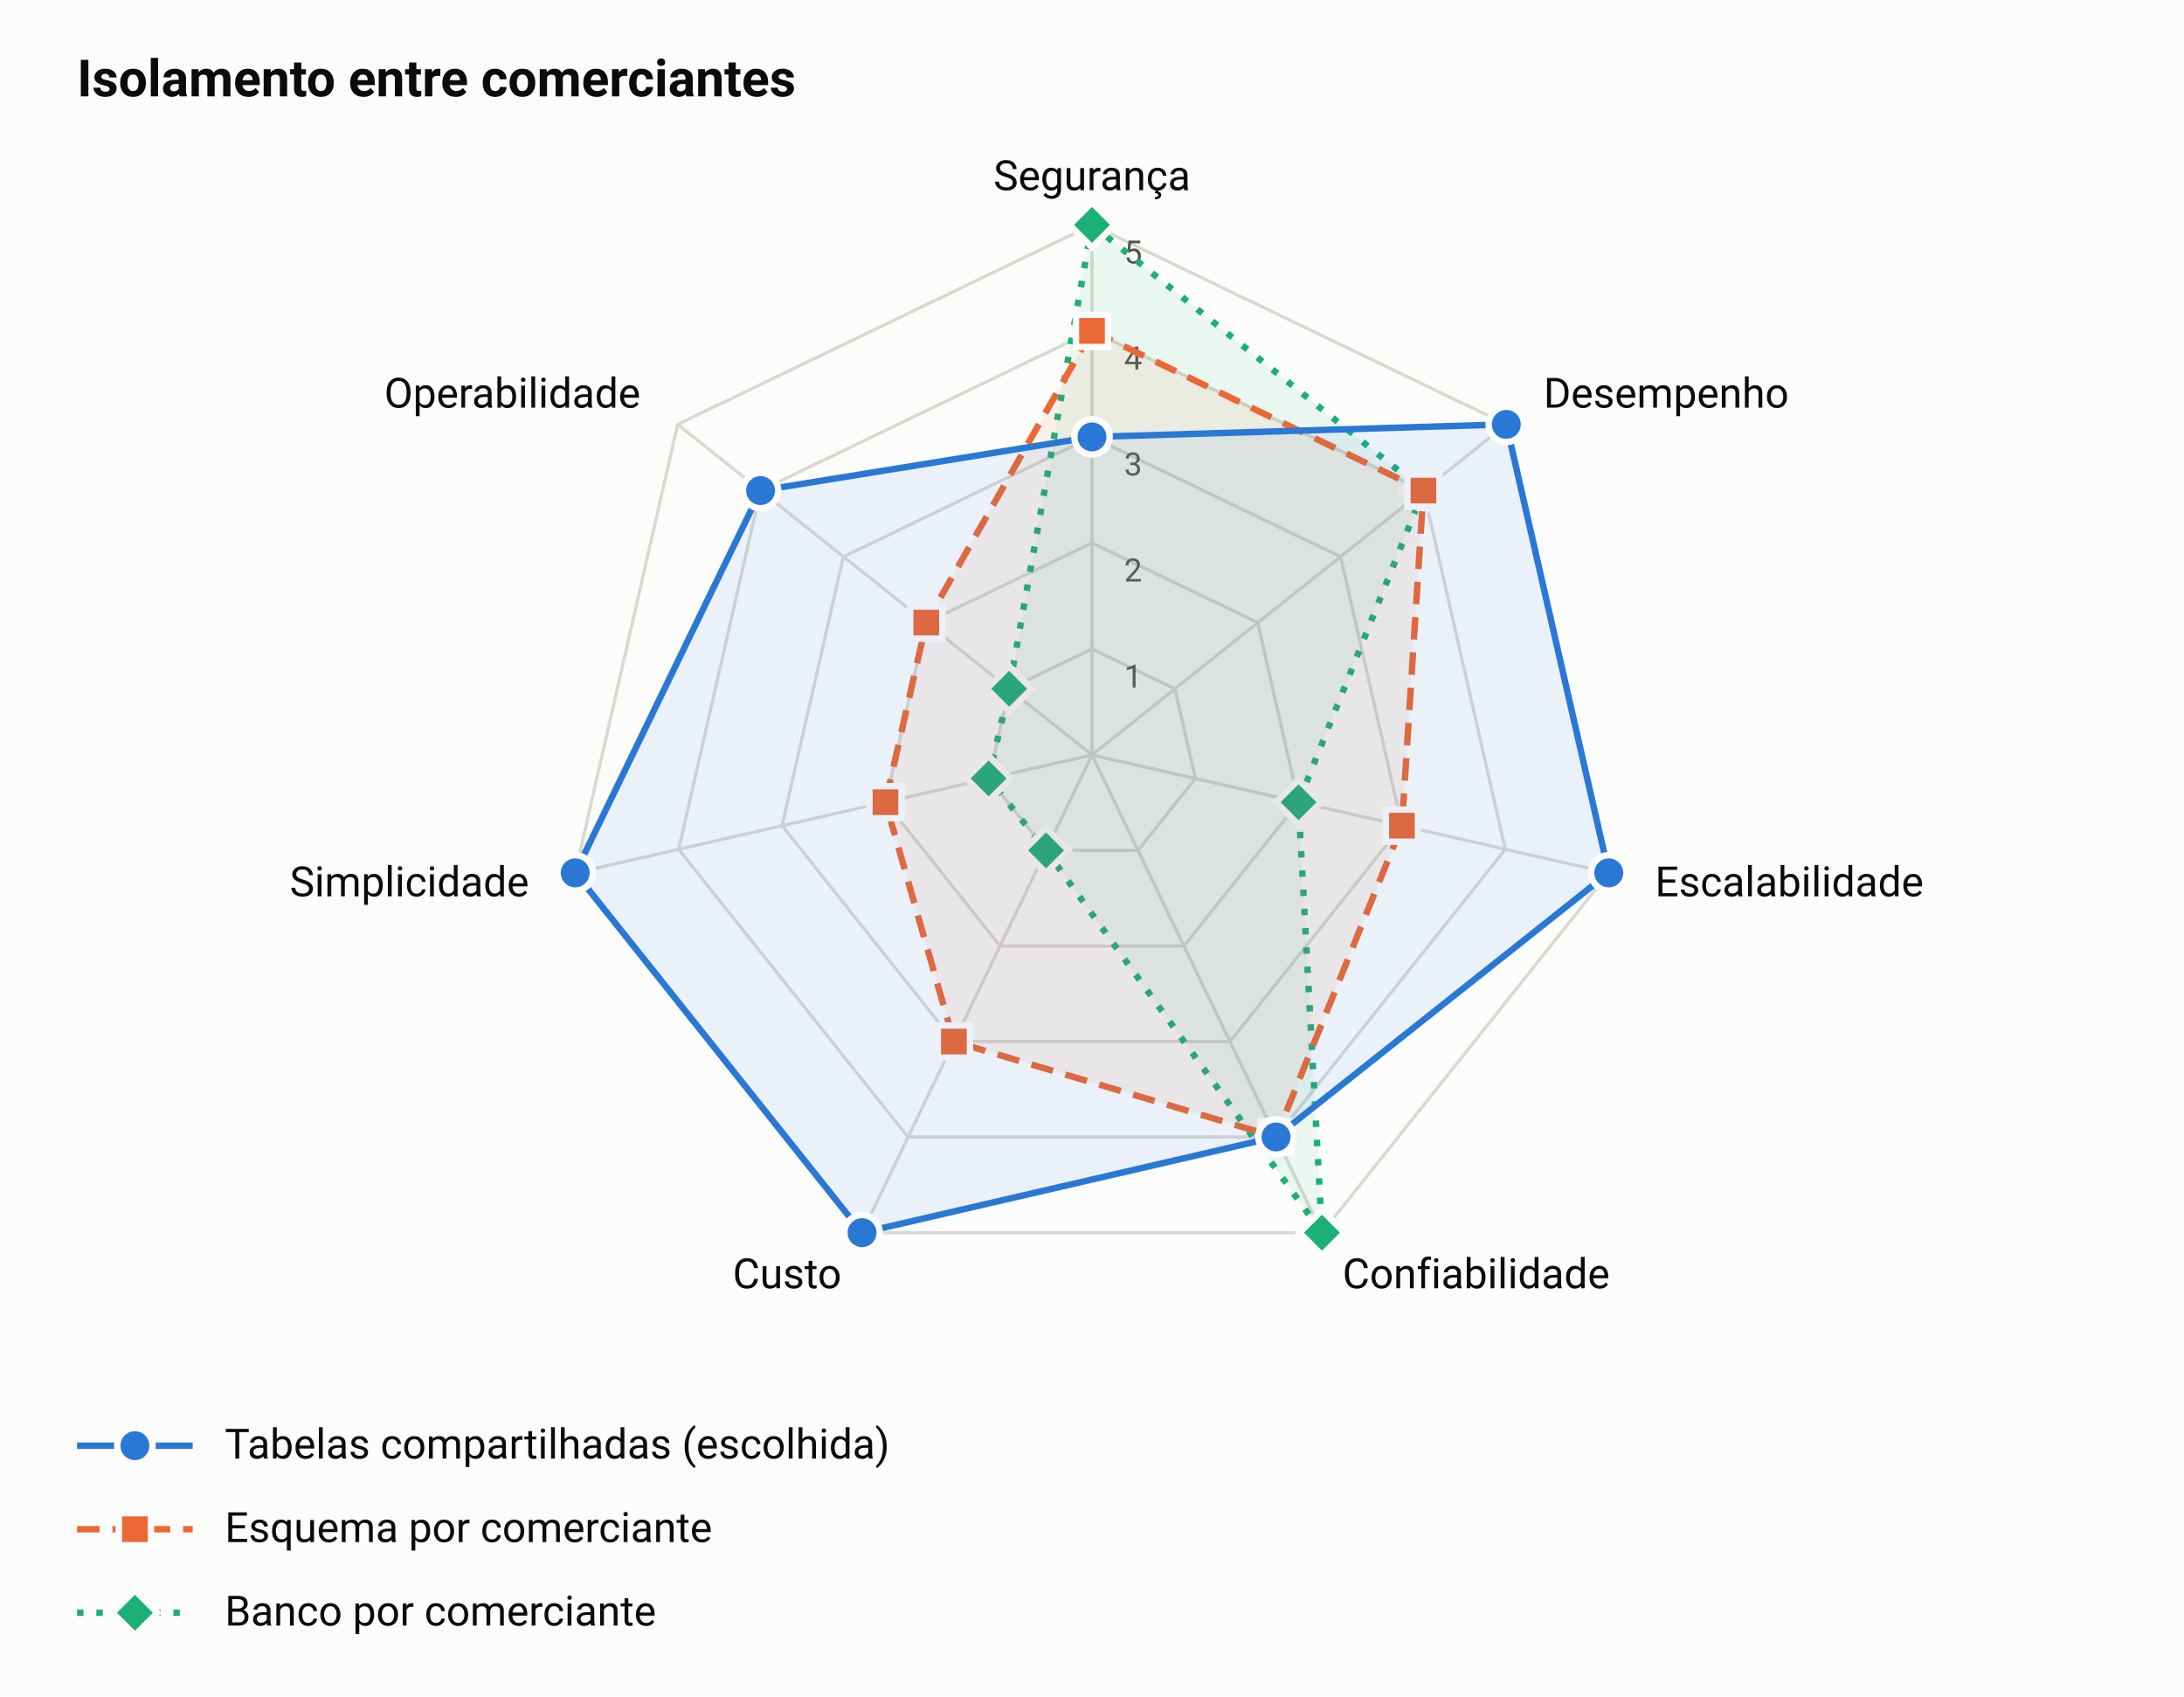
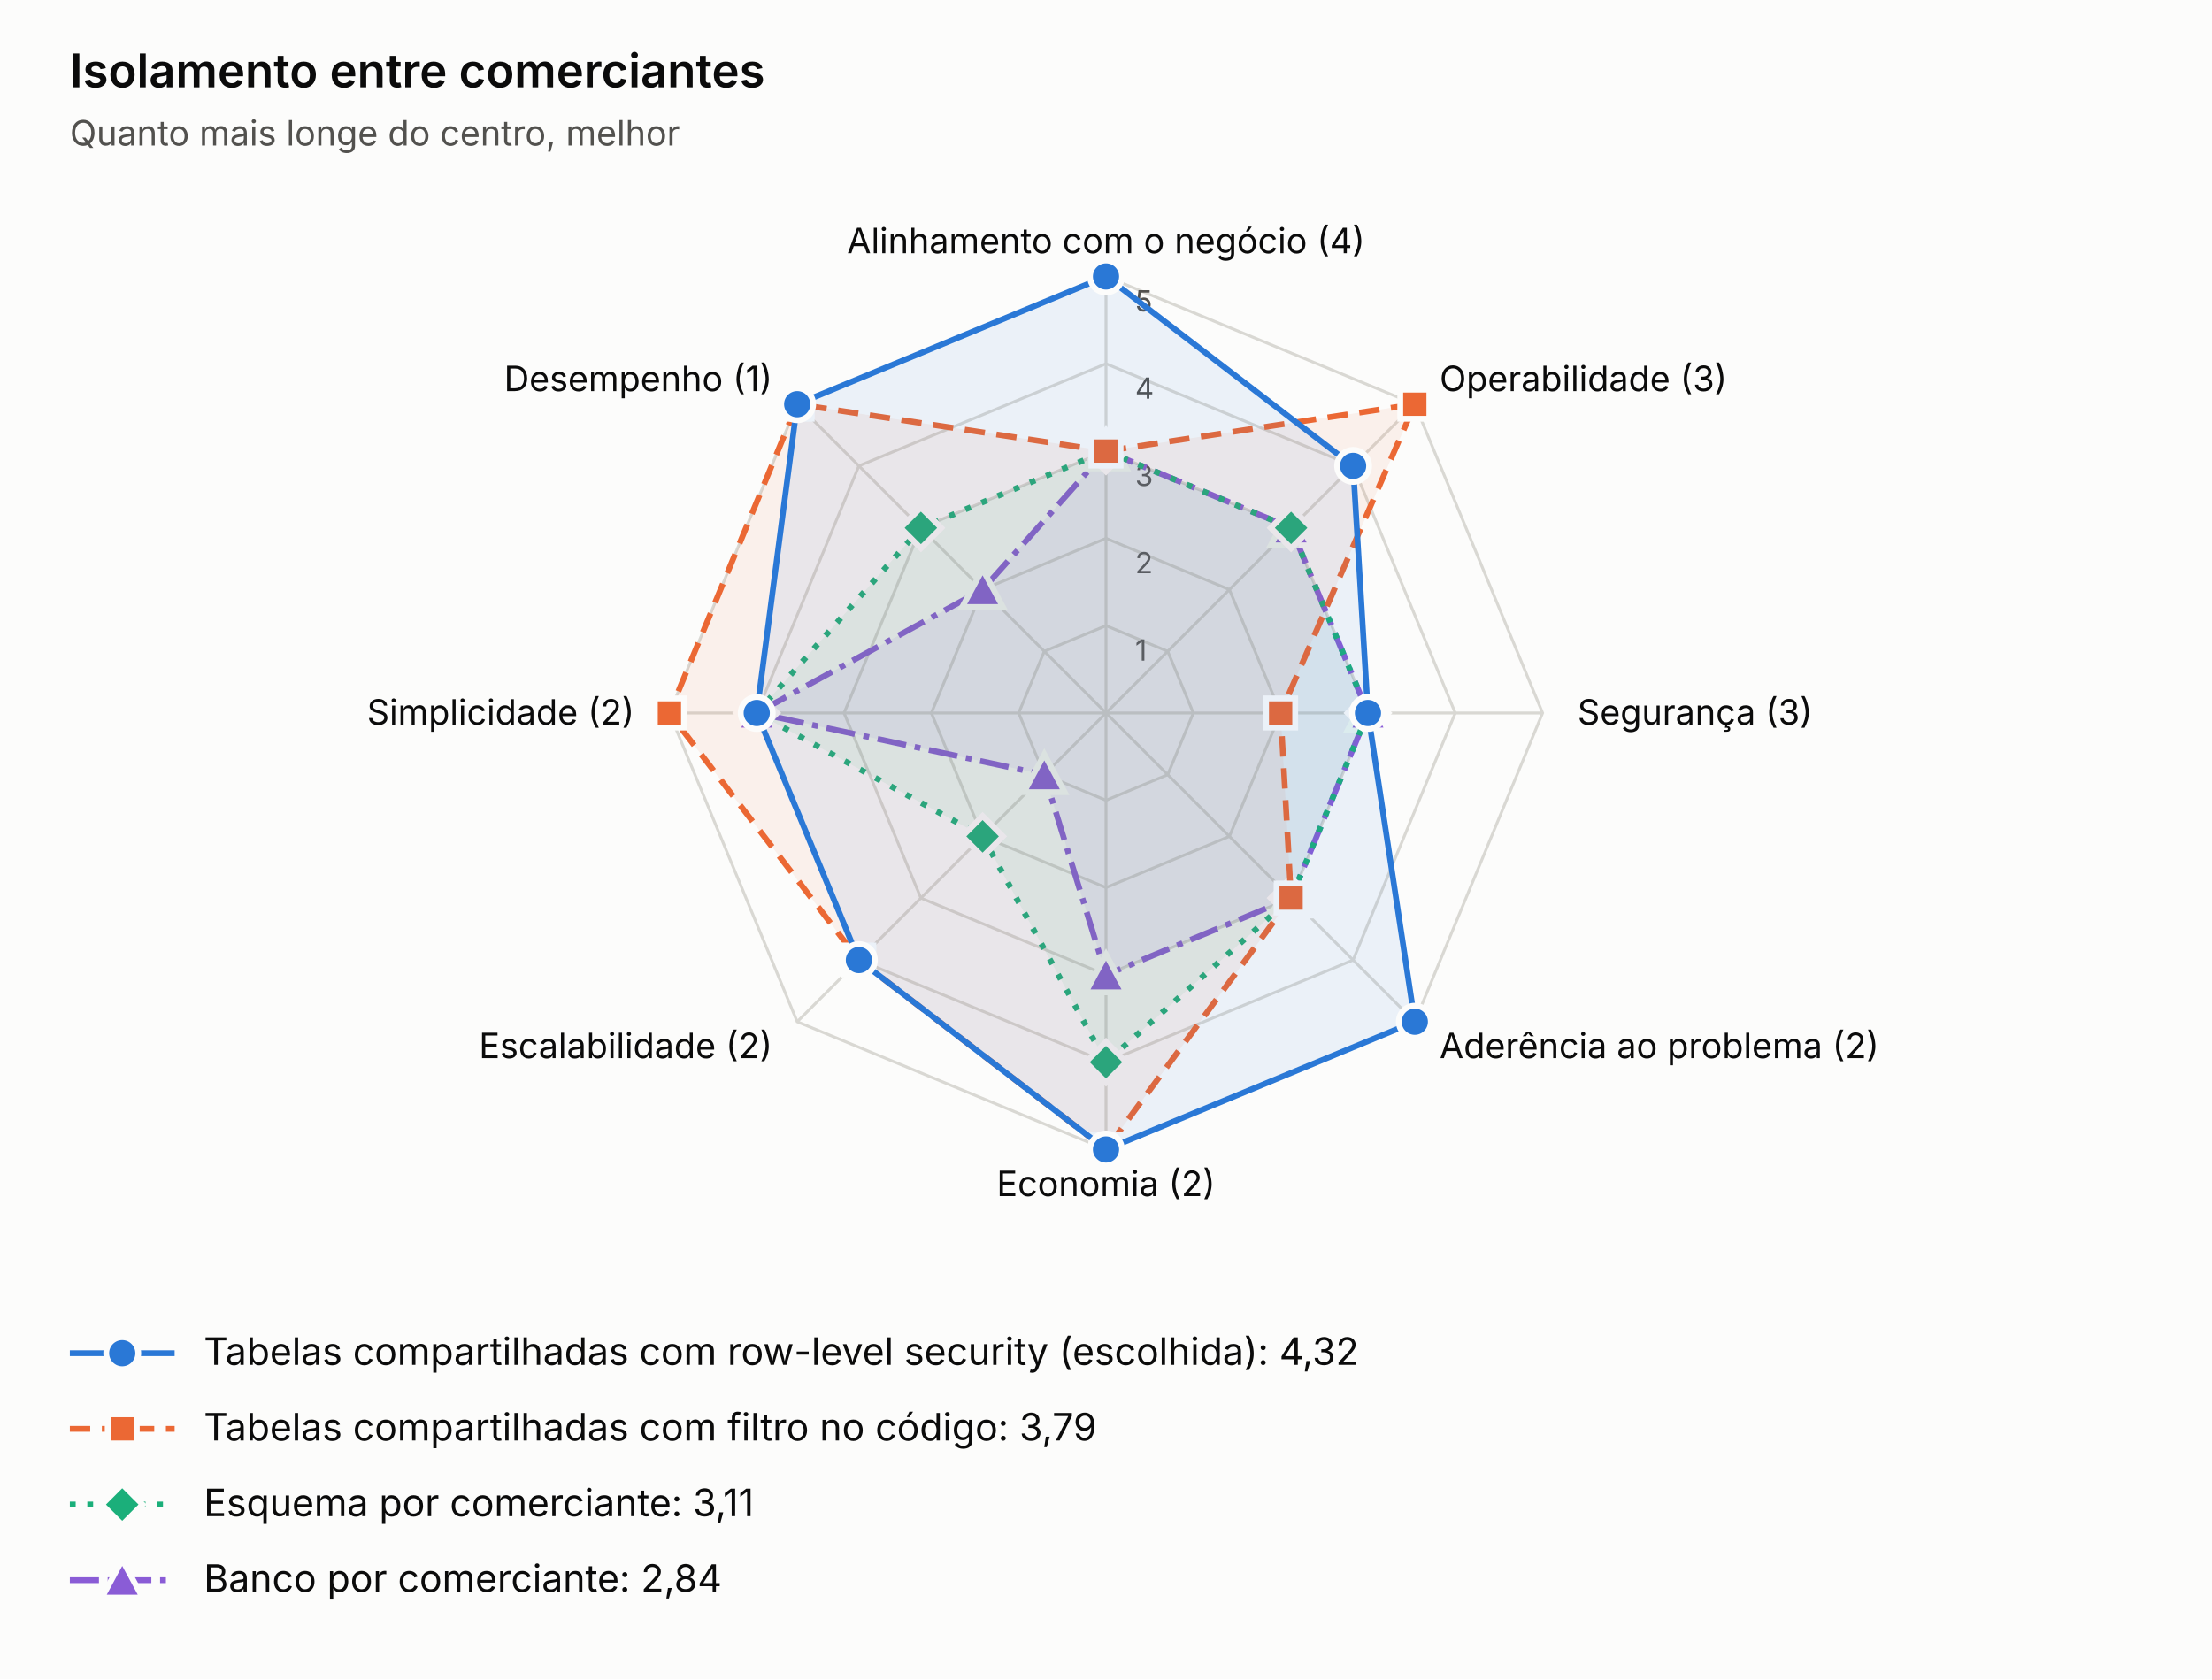
- <svg xmlns="http://www.w3.org/2000/svg" viewBox="0 0 680 528" role="img" aria-label="Isolamento entre comerciantes" font-family="-apple-system, 'Segoe UI', Roboto, Helvetica, Arial, sans-serif">
-   <rect width="680" height="528" fill="#fcfcfb" />
+ <svg xmlns="http://www.w3.org/2000/svg" viewBox="0 0 760 577" role="img" aria-label="Isolamento entre comerciantes" font-family="-apple-system, BlinkMacSystemFont, 'Segoe UI', sans-serif">
+   <rect width="760" height="577" fill="#fcfcfb" />
  <text x="24" y="30" font-size="16" font-weight="600" fill="#0b0b0b">Isolamento entre comerciantes</text>
-   <polygon points="340.0,202.0 365.8,214.4 372.2,242.3 354.3,264.7 325.7,264.7 307.8,242.3 314.2,214.4" fill="none" stroke="#d9d8d3" stroke-width="1" />
-   <text x="350.0" y="214.0" font-size="10" fill="#52514e">1</text>
-   <polygon points="340.0,169.0 391.6,193.8 404.3,249.7 368.6,294.5 311.4,294.5 275.7,249.7 288.4,193.8" fill="none" stroke="#d9d8d3" stroke-width="1" />
-   <text x="350.0" y="181.0" font-size="10" fill="#52514e">2</text>
-   <polygon points="340.0,136.0 417.4,173.3 436.5,257.0 383.0,324.2 297.0,324.2 243.5,257.0 262.6,173.3" fill="none" stroke="#d9d8d3" stroke-width="1" />
-   <text x="350.0" y="148.0" font-size="10" fill="#52514e">3</text>
-   <polygon points="340.0,103.0 443.2,152.7 468.7,264.4 397.3,353.9 282.7,353.9 211.3,264.4 236.8,152.7" fill="none" stroke="#d9d8d3" stroke-width="1" />
-   <text x="350.0" y="115.0" font-size="10" fill="#52514e">4</text>
-   <polygon points="340.0,70.0 469.0,132.1 500.9,271.7 411.6,383.7 268.4,383.7 179.1,271.7 211.0,132.1" fill="none" stroke="#d9d8d3" stroke-width="1" />
-   <text x="350.0" y="82.0" font-size="10" fill="#52514e">5</text>
-   <line x1="340" y1="235" x2="340.0" y2="70.0" stroke="#d9d8d3" stroke-width="1" />
-   <text x="340.0" y="59.2" text-anchor="middle" font-size="13" fill="#0b0b0b">Segurança</text>
-   <line x1="340" y1="235" x2="469.0" y2="132.1" stroke="#d9d8d3" stroke-width="1" />
-   <text x="480.6" y="126.9" text-anchor="start" font-size="13" fill="#0b0b0b">Desempenho</text>
-   <line x1="340" y1="235" x2="500.9" y2="271.7" stroke="#d9d8d3" stroke-width="1" />
-   <text x="515.3" y="279.0" text-anchor="start" font-size="13" fill="#0b0b0b">Escalabilidade</text>
-   <line x1="340" y1="235" x2="411.6" y2="383.7" stroke="#d9d8d3" stroke-width="1" />
-   <text x="418.0" y="401.0" text-anchor="start" font-size="13" fill="#0b0b0b">Confiabilidade</text>
-   <line x1="340" y1="235" x2="268.4" y2="383.7" stroke="#d9d8d3" stroke-width="1" />
-   <text x="262.0" y="401.0" text-anchor="end" font-size="13" fill="#0b0b0b">Custo</text>
-   <line x1="340" y1="235" x2="179.1" y2="271.7" stroke="#d9d8d3" stroke-width="1" />
-   <text x="164.7" y="279.0" text-anchor="end" font-size="13" fill="#0b0b0b">Simplicidade</text>
-   <line x1="340" y1="235" x2="211.0" y2="132.1" stroke="#d9d8d3" stroke-width="1" />
-   <text x="199.4" y="126.9" text-anchor="end" font-size="13" fill="#0b0b0b">Operabilidade</text>
-   <polygon points="340.0,70.0 443.2,152.7 404.3,249.7 411.6,383.7 325.7,264.7 307.8,242.3 314.2,214.4" fill="#1baf7a" fill-opacity="0.08" stroke="#1baf7a" stroke-width="2" stroke-linejoin="round" stroke-dasharray="2 4" />
-   <polygon points="340.0,63.0 347.0,70.0 340.0,77.0 333.0,70.0" fill="#1baf7a" stroke="#fcfcfb" stroke-width="2" />
-   <polygon points="443.2,145.7 450.2,152.7 443.2,159.7 436.2,152.7" fill="#1baf7a" stroke="#fcfcfb" stroke-width="2" />
-   <polygon points="404.3,242.7 411.3,249.7 404.3,256.7 397.3,249.7" fill="#1baf7a" stroke="#fcfcfb" stroke-width="2" />
-   <polygon points="411.6,376.7 418.6,383.7 411.6,390.7 404.6,383.7" fill="#1baf7a" stroke="#fcfcfb" stroke-width="2" />
-   <polygon points="325.7,257.7 332.7,264.7 325.7,271.7 318.7,264.7" fill="#1baf7a" stroke="#fcfcfb" stroke-width="2" />
-   <polygon points="307.8,235.3 314.8,242.3 307.8,249.3 300.8,242.3" fill="#1baf7a" stroke="#fcfcfb" stroke-width="2" />
-   <polygon points="314.2,207.4 321.2,214.4 314.2,221.4 307.2,214.4" fill="#1baf7a" stroke="#fcfcfb" stroke-width="2" />
-   <polygon points="340.0,103.0 443.2,152.7 436.5,257.0 397.3,353.9 297.0,324.2 275.7,249.7 288.4,193.8" fill="#eb6834" fill-opacity="0.08" stroke="#eb6834" stroke-width="2" stroke-linejoin="round" stroke-dasharray="7 4" />
-   <rect x="335.0" y="98.0" width="10" height="10" fill="#eb6834" stroke="#fcfcfb" stroke-width="2" />
-   <rect x="438.2" y="147.7" width="10" height="10" fill="#eb6834" stroke="#fcfcfb" stroke-width="2" />
-   <rect x="431.5" y="252.0" width="10" height="10" fill="#eb6834" stroke="#fcfcfb" stroke-width="2" />
-   <rect x="392.3" y="348.9" width="10" height="10" fill="#eb6834" stroke="#fcfcfb" stroke-width="2" />
-   <rect x="292.0" y="319.2" width="10" height="10" fill="#eb6834" stroke="#fcfcfb" stroke-width="2" />
-   <rect x="270.7" y="244.7" width="10" height="10" fill="#eb6834" stroke="#fcfcfb" stroke-width="2" />
-   <rect x="283.4" y="188.8" width="10" height="10" fill="#eb6834" stroke="#fcfcfb" stroke-width="2" />
-   <polygon points="340.0,136.0 469.0,132.1 500.9,271.7 397.3,353.9 268.4,383.7 179.1,271.7 236.8,152.7" fill="#2a78d6" fill-opacity="0.08" stroke="#2a78d6" stroke-width="2" stroke-linejoin="round" />
-   <circle cx="340.0" cy="136.0" r="5.5" fill="#2a78d6" stroke="#fcfcfb" stroke-width="2" />
-   <circle cx="469.0" cy="132.1" r="5.5" fill="#2a78d6" stroke="#fcfcfb" stroke-width="2" />
-   <circle cx="500.9" cy="271.7" r="5.5" fill="#2a78d6" stroke="#fcfcfb" stroke-width="2" />
-   <circle cx="397.3" cy="353.9" r="5.5" fill="#2a78d6" stroke="#fcfcfb" stroke-width="2" />
-   <circle cx="268.4" cy="383.7" r="5.5" fill="#2a78d6" stroke="#fcfcfb" stroke-width="2" />
-   <circle cx="179.1" cy="271.7" r="5.5" fill="#2a78d6" stroke="#fcfcfb" stroke-width="2" />
-   <circle cx="236.8" cy="152.7" r="5.5" fill="#2a78d6" stroke="#fcfcfb" stroke-width="2" />
-   <line x1="24" y1="450" x2="60" y2="450" stroke="#2a78d6" stroke-width="2" />
-   <circle cx="42.0" cy="450.0" r="5.5" fill="#2a78d6" stroke="#fcfcfb" stroke-width="2" />
-   <text x="70" y="454" font-size="13" fill="#0b0b0b">Tabelas compartilhadas (escolhida)</text>
-   <line x1="24" y1="476" x2="60" y2="476" stroke="#eb6834" stroke-width="2" stroke-dasharray="7 4" />
-   <rect x="37.0" y="471.0" width="10" height="10" fill="#eb6834" stroke="#fcfcfb" stroke-width="2" />
-   <text x="70" y="480" font-size="13" fill="#0b0b0b">Esquema por comerciante</text>
-   <line x1="24" y1="502" x2="60" y2="502" stroke="#1baf7a" stroke-width="2" stroke-dasharray="2 4" />
-   <polygon points="42.0,495.0 49.0,502.0 42.0,509.0 35.0,502.0" fill="#1baf7a" stroke="#fcfcfb" stroke-width="2" />
-   <text x="70" y="506" font-size="13" fill="#0b0b0b">Banco por comerciante</text>
+   <text x="24" y="50" font-size="12" fill="#52514e">Quanto mais longe do centro, melhor</text>
+   <polygon points="380.0,215.0 401.2,223.8 410.0,245.0 401.2,266.2 380.0,275.0 358.8,266.2 350.0,245.0 358.8,223.8" fill="none" stroke="#d9d8d3" stroke-width="1" />
+   <text x="390.0" y="227.0" font-size="10" fill="#52514e">1</text>
+   <polygon points="380.0,185.0 422.4,202.6 440.0,245.0 422.4,287.4 380.0,305.0 337.6,287.4 320.0,245.0 337.6,202.6" fill="none" stroke="#d9d8d3" stroke-width="1" />
+   <text x="390.0" y="197.0" font-size="10" fill="#52514e">2</text>
+   <polygon points="380.0,155.0 443.6,181.4 470.0,245.0 443.6,308.6 380.0,335.0 316.4,308.6 290.0,245.0 316.4,181.4" fill="none" stroke="#d9d8d3" stroke-width="1" />
+   <text x="390.0" y="167.0" font-size="10" fill="#52514e">3</text>
+   <polygon points="380.0,125.0 464.9,160.1 500.0,245.0 464.9,329.9 380.0,365.0 295.1,329.9 260.0,245.0 295.1,160.1" fill="none" stroke="#d9d8d3" stroke-width="1" />
+   <text x="390.0" y="137.0" font-size="10" fill="#52514e">4</text>
+   <polygon points="380.0,95.0 486.1,138.9 530.0,245.0 486.1,351.1 380.0,395.0 273.9,351.1 230.0,245.0 273.9,138.9" fill="none" stroke="#d9d8d3" stroke-width="1" />
+   <text x="390.0" y="107.0" font-size="10" fill="#52514e">5</text>
+   <line x1="380" y1="245" x2="380.0" y2="95.0" stroke="#d9d8d3" stroke-width="1" />
+   <text x="380.0" y="87.0" text-anchor="middle" font-size="12" fill="#0b0b0b">Alinhamento com o negócio (4)</text>
+   <line x1="380" y1="245" x2="486.1" y2="138.9" stroke="#d9d8d3" stroke-width="1" />
+   <text x="494.6" y="134.4" text-anchor="start" font-size="12" fill="#0b0b0b">Operabilidade (3)</text>
+   <line x1="380" y1="245" x2="530.0" y2="245.0" stroke="#d9d8d3" stroke-width="1" />
+   <text x="542.0" y="249.0" text-anchor="start" font-size="12" fill="#0b0b0b">Segurança (3)</text>
+   <line x1="380" y1="245" x2="486.1" y2="351.1" stroke="#d9d8d3" stroke-width="1" />
+   <text x="494.6" y="363.6" text-anchor="start" font-size="12" fill="#0b0b0b">Aderência ao problema (2)</text>
+   <line x1="380" y1="245" x2="380.0" y2="395.0" stroke="#d9d8d3" stroke-width="1" />
+   <text x="380.0" y="411.0" text-anchor="middle" font-size="12" fill="#0b0b0b">Economia (2)</text>
+   <line x1="380" y1="245" x2="273.9" y2="351.1" stroke="#d9d8d3" stroke-width="1" />
+   <text x="265.4" y="363.6" text-anchor="end" font-size="12" fill="#0b0b0b">Escalabilidade (2)</text>
+   <line x1="380" y1="245" x2="230.0" y2="245.0" stroke="#d9d8d3" stroke-width="1" />
+   <text x="218.0" y="249.0" text-anchor="end" font-size="12" fill="#0b0b0b">Simplicidade (2)</text>
+   <line x1="380" y1="245" x2="273.9" y2="138.9" stroke="#d9d8d3" stroke-width="1" />
+   <text x="265.4" y="134.4" text-anchor="end" font-size="12" fill="#0b0b0b">Desempenho (1)</text>
+   <polygon points="380.0,155.0 443.6,181.4 470.0,245.0 443.6,308.6 380.0,335.0 358.8,266.2 260.0,245.0 337.6,202.6" fill="#8a5cd6" fill-opacity="0.08" stroke="#8a5cd6" stroke-width="2" stroke-linejoin="round" stroke-dasharray="10 3 2 3" />
+   <polygon points="380.0,148.0 387.0,161.0 373.0,161.0" fill="#8a5cd6" stroke="#fcfcfb" stroke-width="2" />
+   <polygon points="443.6,174.4 450.6,187.4 436.6,187.4" fill="#8a5cd6" stroke="#fcfcfb" stroke-width="2" />
+   <polygon points="470.0,238.0 477.0,251.0 463.0,251.0" fill="#8a5cd6" stroke="#fcfcfb" stroke-width="2" />
+   <polygon points="443.6,301.6 450.6,314.6 436.6,314.6" fill="#8a5cd6" stroke="#fcfcfb" stroke-width="2" />
+   <polygon points="380.0,328.0 387.0,341.0 373.0,341.0" fill="#8a5cd6" stroke="#fcfcfb" stroke-width="2" />
+   <polygon points="358.8,259.2 365.8,272.2 351.8,272.2" fill="#8a5cd6" stroke="#fcfcfb" stroke-width="2" />
+   <polygon points="260.0,238.0 267.0,251.0 253.0,251.0" fill="#8a5cd6" stroke="#fcfcfb" stroke-width="2" />
+   <polygon points="337.6,195.6 344.6,208.6 330.6,208.6" fill="#8a5cd6" stroke="#fcfcfb" stroke-width="2" />
+   <polygon points="380.0,155.0 443.6,181.4 470.0,245.0 443.6,308.6 380.0,365.0 337.6,287.4 260.0,245.0 316.4,181.4" fill="#1baf7a" fill-opacity="0.08" stroke="#1baf7a" stroke-width="2" stroke-linejoin="round" stroke-dasharray="2 4" />
+   <polygon points="380.0,148.0 387.0,155.0 380.0,162.0 373.0,155.0" fill="#1baf7a" stroke="#fcfcfb" stroke-width="2" />
+   <polygon points="443.6,174.4 450.6,181.4 443.6,188.4 436.6,181.4" fill="#1baf7a" stroke="#fcfcfb" stroke-width="2" />
+   <polygon points="470.0,238.0 477.0,245.0 470.0,252.0 463.0,245.0" fill="#1baf7a" stroke="#fcfcfb" stroke-width="2" />
+   <polygon points="443.6,301.6 450.6,308.6 443.6,315.6 436.6,308.6" fill="#1baf7a" stroke="#fcfcfb" stroke-width="2" />
+   <polygon points="380.0,358.0 387.0,365.0 380.0,372.0 373.0,365.0" fill="#1baf7a" stroke="#fcfcfb" stroke-width="2" />
+   <polygon points="337.6,280.4 344.6,287.4 337.6,294.4 330.6,287.4" fill="#1baf7a" stroke="#fcfcfb" stroke-width="2" />
+   <polygon points="260.0,238.0 267.0,245.0 260.0,252.0 253.0,245.0" fill="#1baf7a" stroke="#fcfcfb" stroke-width="2" />
+   <polygon points="316.4,174.4 323.4,181.4 316.4,188.4 309.4,181.4" fill="#1baf7a" stroke="#fcfcfb" stroke-width="2" />
+   <polygon points="380.0,155.0 486.1,138.9 440.0,245.0 443.6,308.6 380.0,395.0 295.1,329.9 230.0,245.0 273.9,138.9" fill="#eb6834" fill-opacity="0.08" stroke="#eb6834" stroke-width="2" stroke-linejoin="round" stroke-dasharray="7 4" />
+   <rect x="375.0" y="150.0" width="10" height="10" fill="#eb6834" stroke="#fcfcfb" stroke-width="2" />
+   <rect x="481.1" y="133.9" width="10" height="10" fill="#eb6834" stroke="#fcfcfb" stroke-width="2" />
+   <rect x="435.0" y="240.0" width="10" height="10" fill="#eb6834" stroke="#fcfcfb" stroke-width="2" />
+   <rect x="438.6" y="303.6" width="10" height="10" fill="#eb6834" stroke="#fcfcfb" stroke-width="2" />
+   <rect x="375.0" y="390.0" width="10" height="10" fill="#eb6834" stroke="#fcfcfb" stroke-width="2" />
+   <rect x="290.1" y="324.9" width="10" height="10" fill="#eb6834" stroke="#fcfcfb" stroke-width="2" />
+   <rect x="225.0" y="240.0" width="10" height="10" fill="#eb6834" stroke="#fcfcfb" stroke-width="2" />
+   <rect x="268.9" y="133.9" width="10" height="10" fill="#eb6834" stroke="#fcfcfb" stroke-width="2" />
+   <polygon points="380.0,95.0 464.9,160.1 470.0,245.0 486.1,351.1 380.0,395.0 295.1,329.9 260.0,245.0 273.9,138.9" fill="#2a78d6" fill-opacity="0.08" stroke="#2a78d6" stroke-width="2" stroke-linejoin="round" />
+   <circle cx="380.0" cy="95.0" r="5.5" fill="#2a78d6" stroke="#fcfcfb" stroke-width="2" />
+   <circle cx="464.9" cy="160.1" r="5.5" fill="#2a78d6" stroke="#fcfcfb" stroke-width="2" />
+   <circle cx="470.0" cy="245.0" r="5.5" fill="#2a78d6" stroke="#fcfcfb" stroke-width="2" />
+   <circle cx="486.1" cy="351.1" r="5.5" fill="#2a78d6" stroke="#fcfcfb" stroke-width="2" />
+   <circle cx="380.0" cy="395.0" r="5.5" fill="#2a78d6" stroke="#fcfcfb" stroke-width="2" />
+   <circle cx="295.1" cy="329.9" r="5.5" fill="#2a78d6" stroke="#fcfcfb" stroke-width="2" />
+   <circle cx="260.0" cy="245.0" r="5.5" fill="#2a78d6" stroke="#fcfcfb" stroke-width="2" />
+   <circle cx="273.9" cy="138.9" r="5.5" fill="#2a78d6" stroke="#fcfcfb" stroke-width="2" />
+   <line x1="24" y1="465" x2="60" y2="465" stroke="#2a78d6" stroke-width="2" />
+   <circle cx="42.0" cy="465.0" r="5.5" fill="#2a78d6" stroke="#fcfcfb" stroke-width="2" />
+   <text x="70" y="469" font-size="13" fill="#0b0b0b">Tabelas compartilhadas com row-level security (escolhida): 4,32</text>
+   <line x1="24" y1="491" x2="60" y2="491" stroke="#eb6834" stroke-width="2" stroke-dasharray="7 4" />
+   <rect x="37.0" y="486.0" width="10" height="10" fill="#eb6834" stroke="#fcfcfb" stroke-width="2" />
+   <text x="70" y="495" font-size="13" fill="#0b0b0b">Tabelas compartilhadas com filtro no código: 3,79</text>
+   <line x1="24" y1="517" x2="60" y2="517" stroke="#1baf7a" stroke-width="2" stroke-dasharray="2 4" />
+   <polygon points="42.0,510.0 49.0,517.0 42.0,524.0 35.0,517.0" fill="#1baf7a" stroke="#fcfcfb" stroke-width="2" />
+   <text x="70" y="521" font-size="13" fill="#0b0b0b">Esquema por comerciante: 3,11</text>
+   <line x1="24" y1="543" x2="60" y2="543" stroke="#8a5cd6" stroke-width="2" stroke-dasharray="10 3 2 3" />
+   <polygon points="42.0,536.0 49.0,549.0 35.0,549.0" fill="#8a5cd6" stroke="#fcfcfb" stroke-width="2" />
+   <text x="70" y="547" font-size="13" fill="#0b0b0b">Banco por comerciante: 2,84</text>
</svg>
